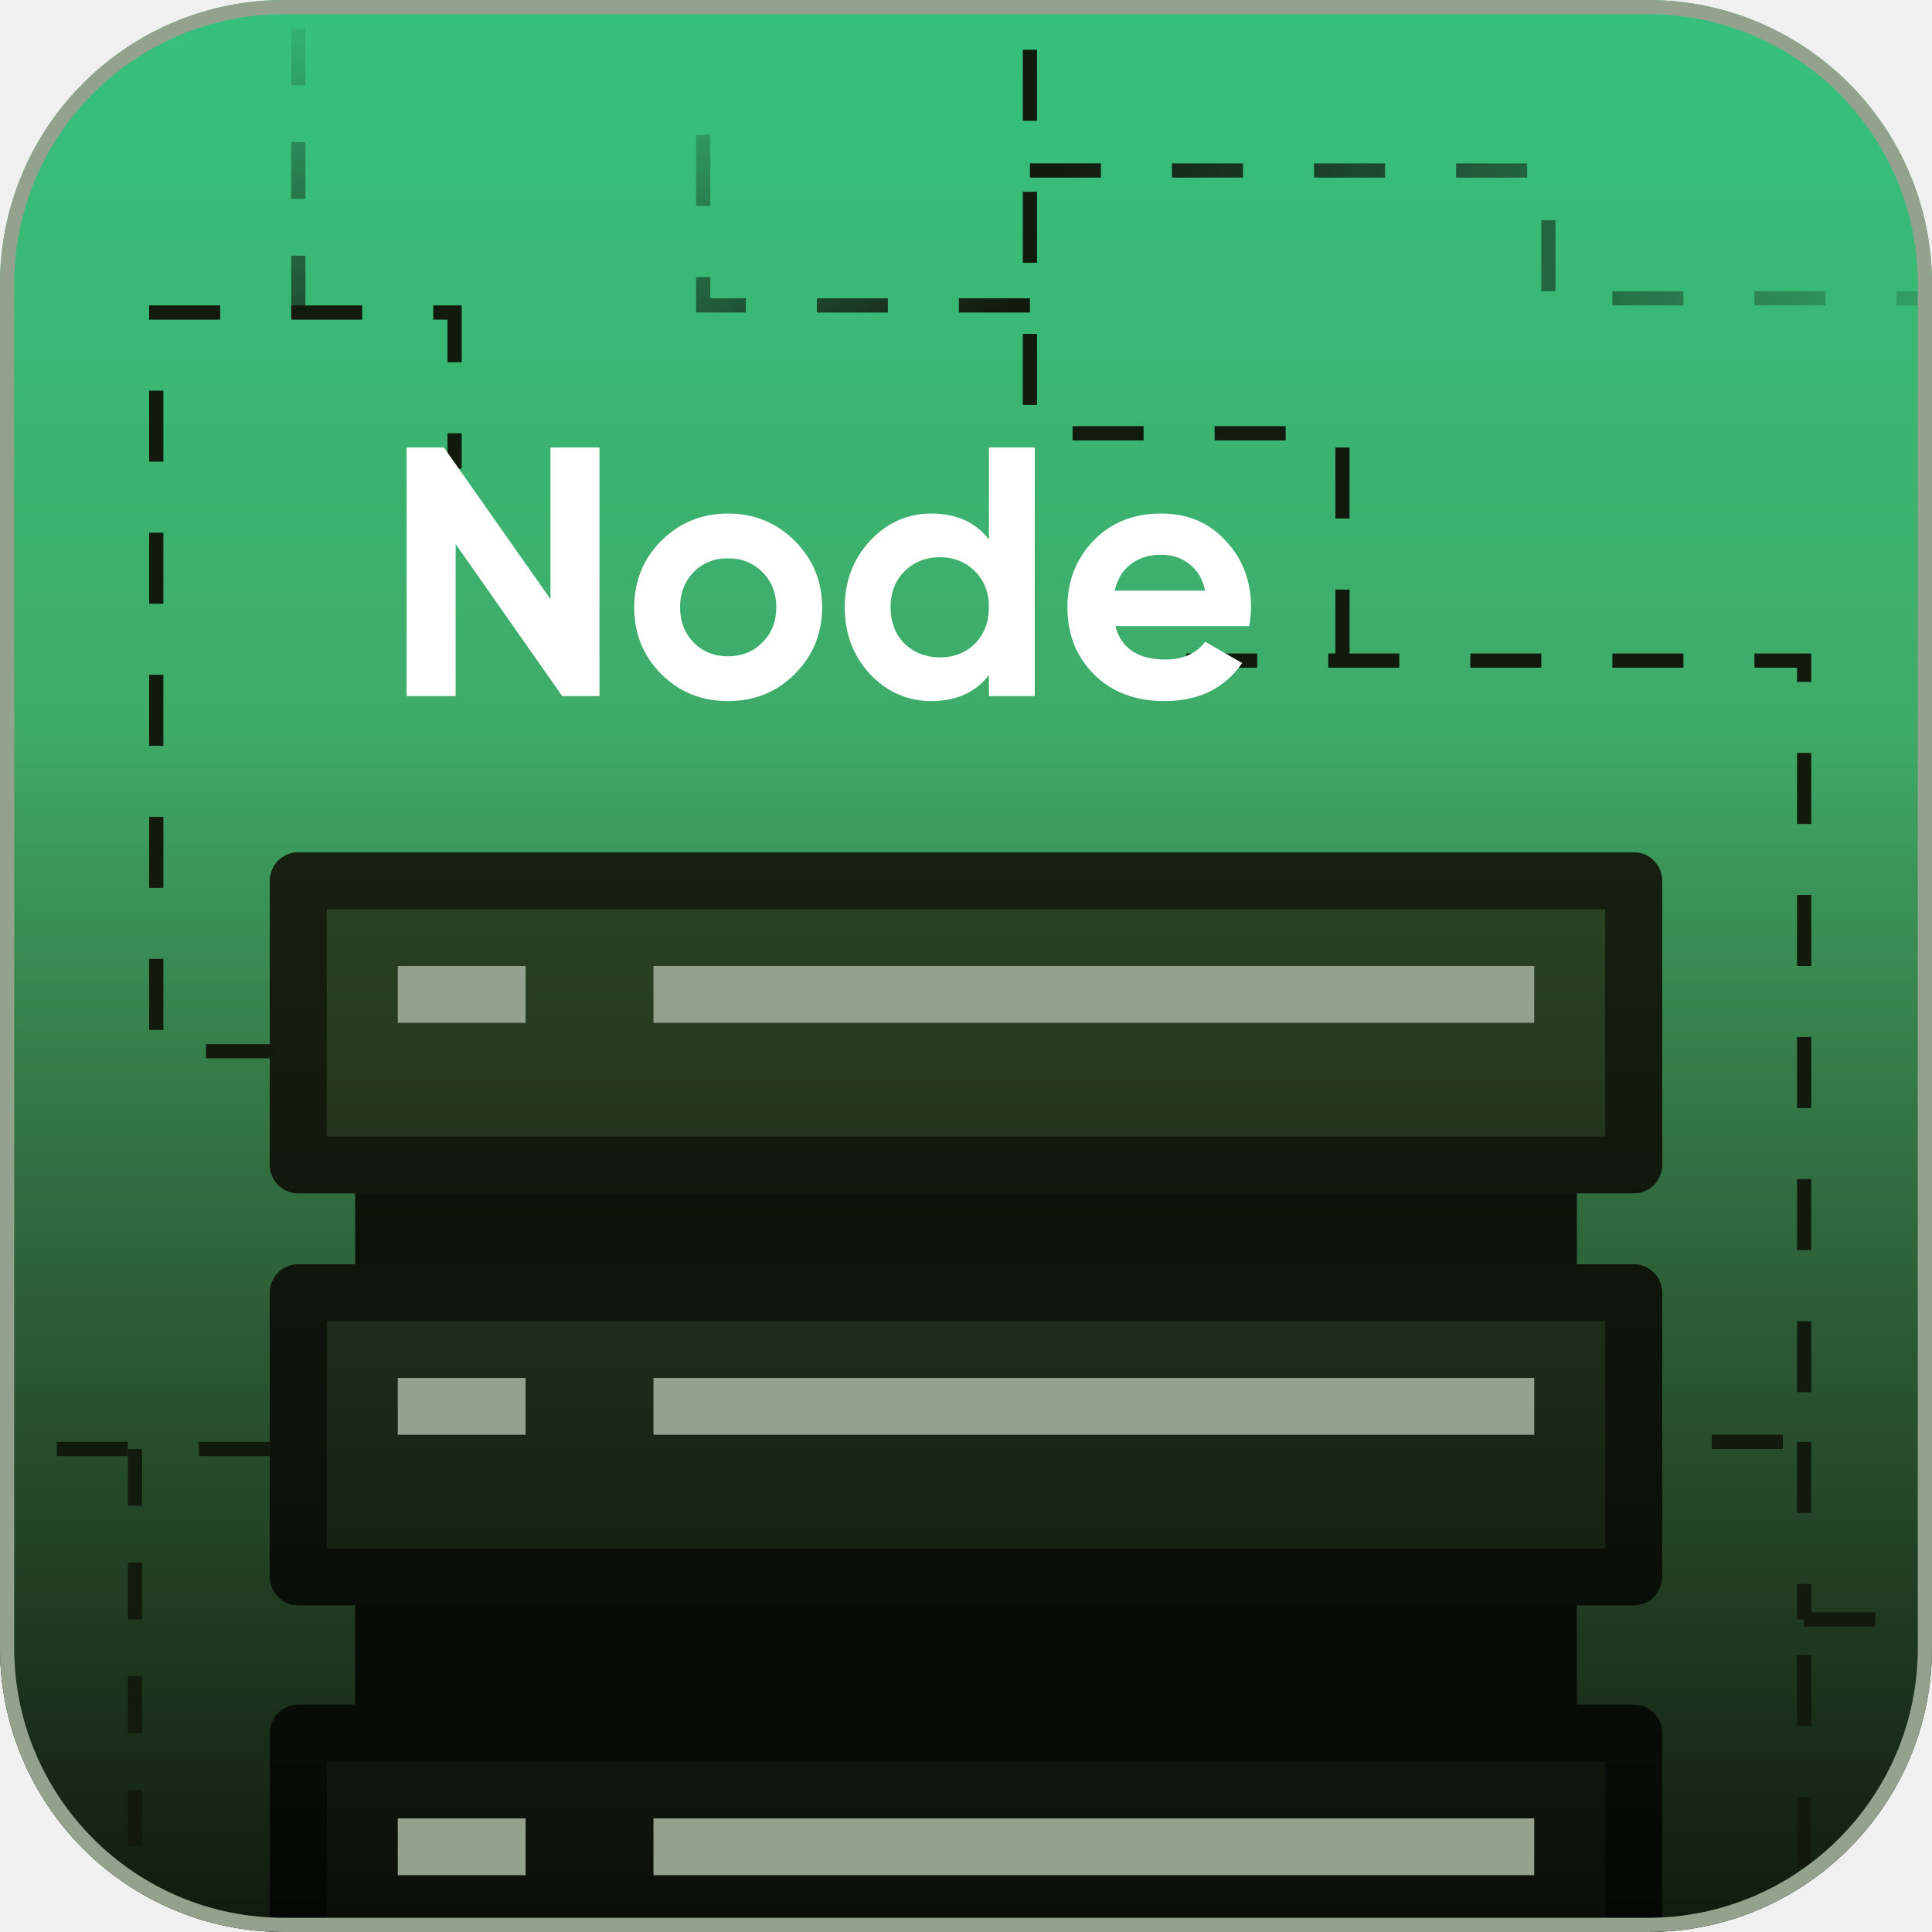
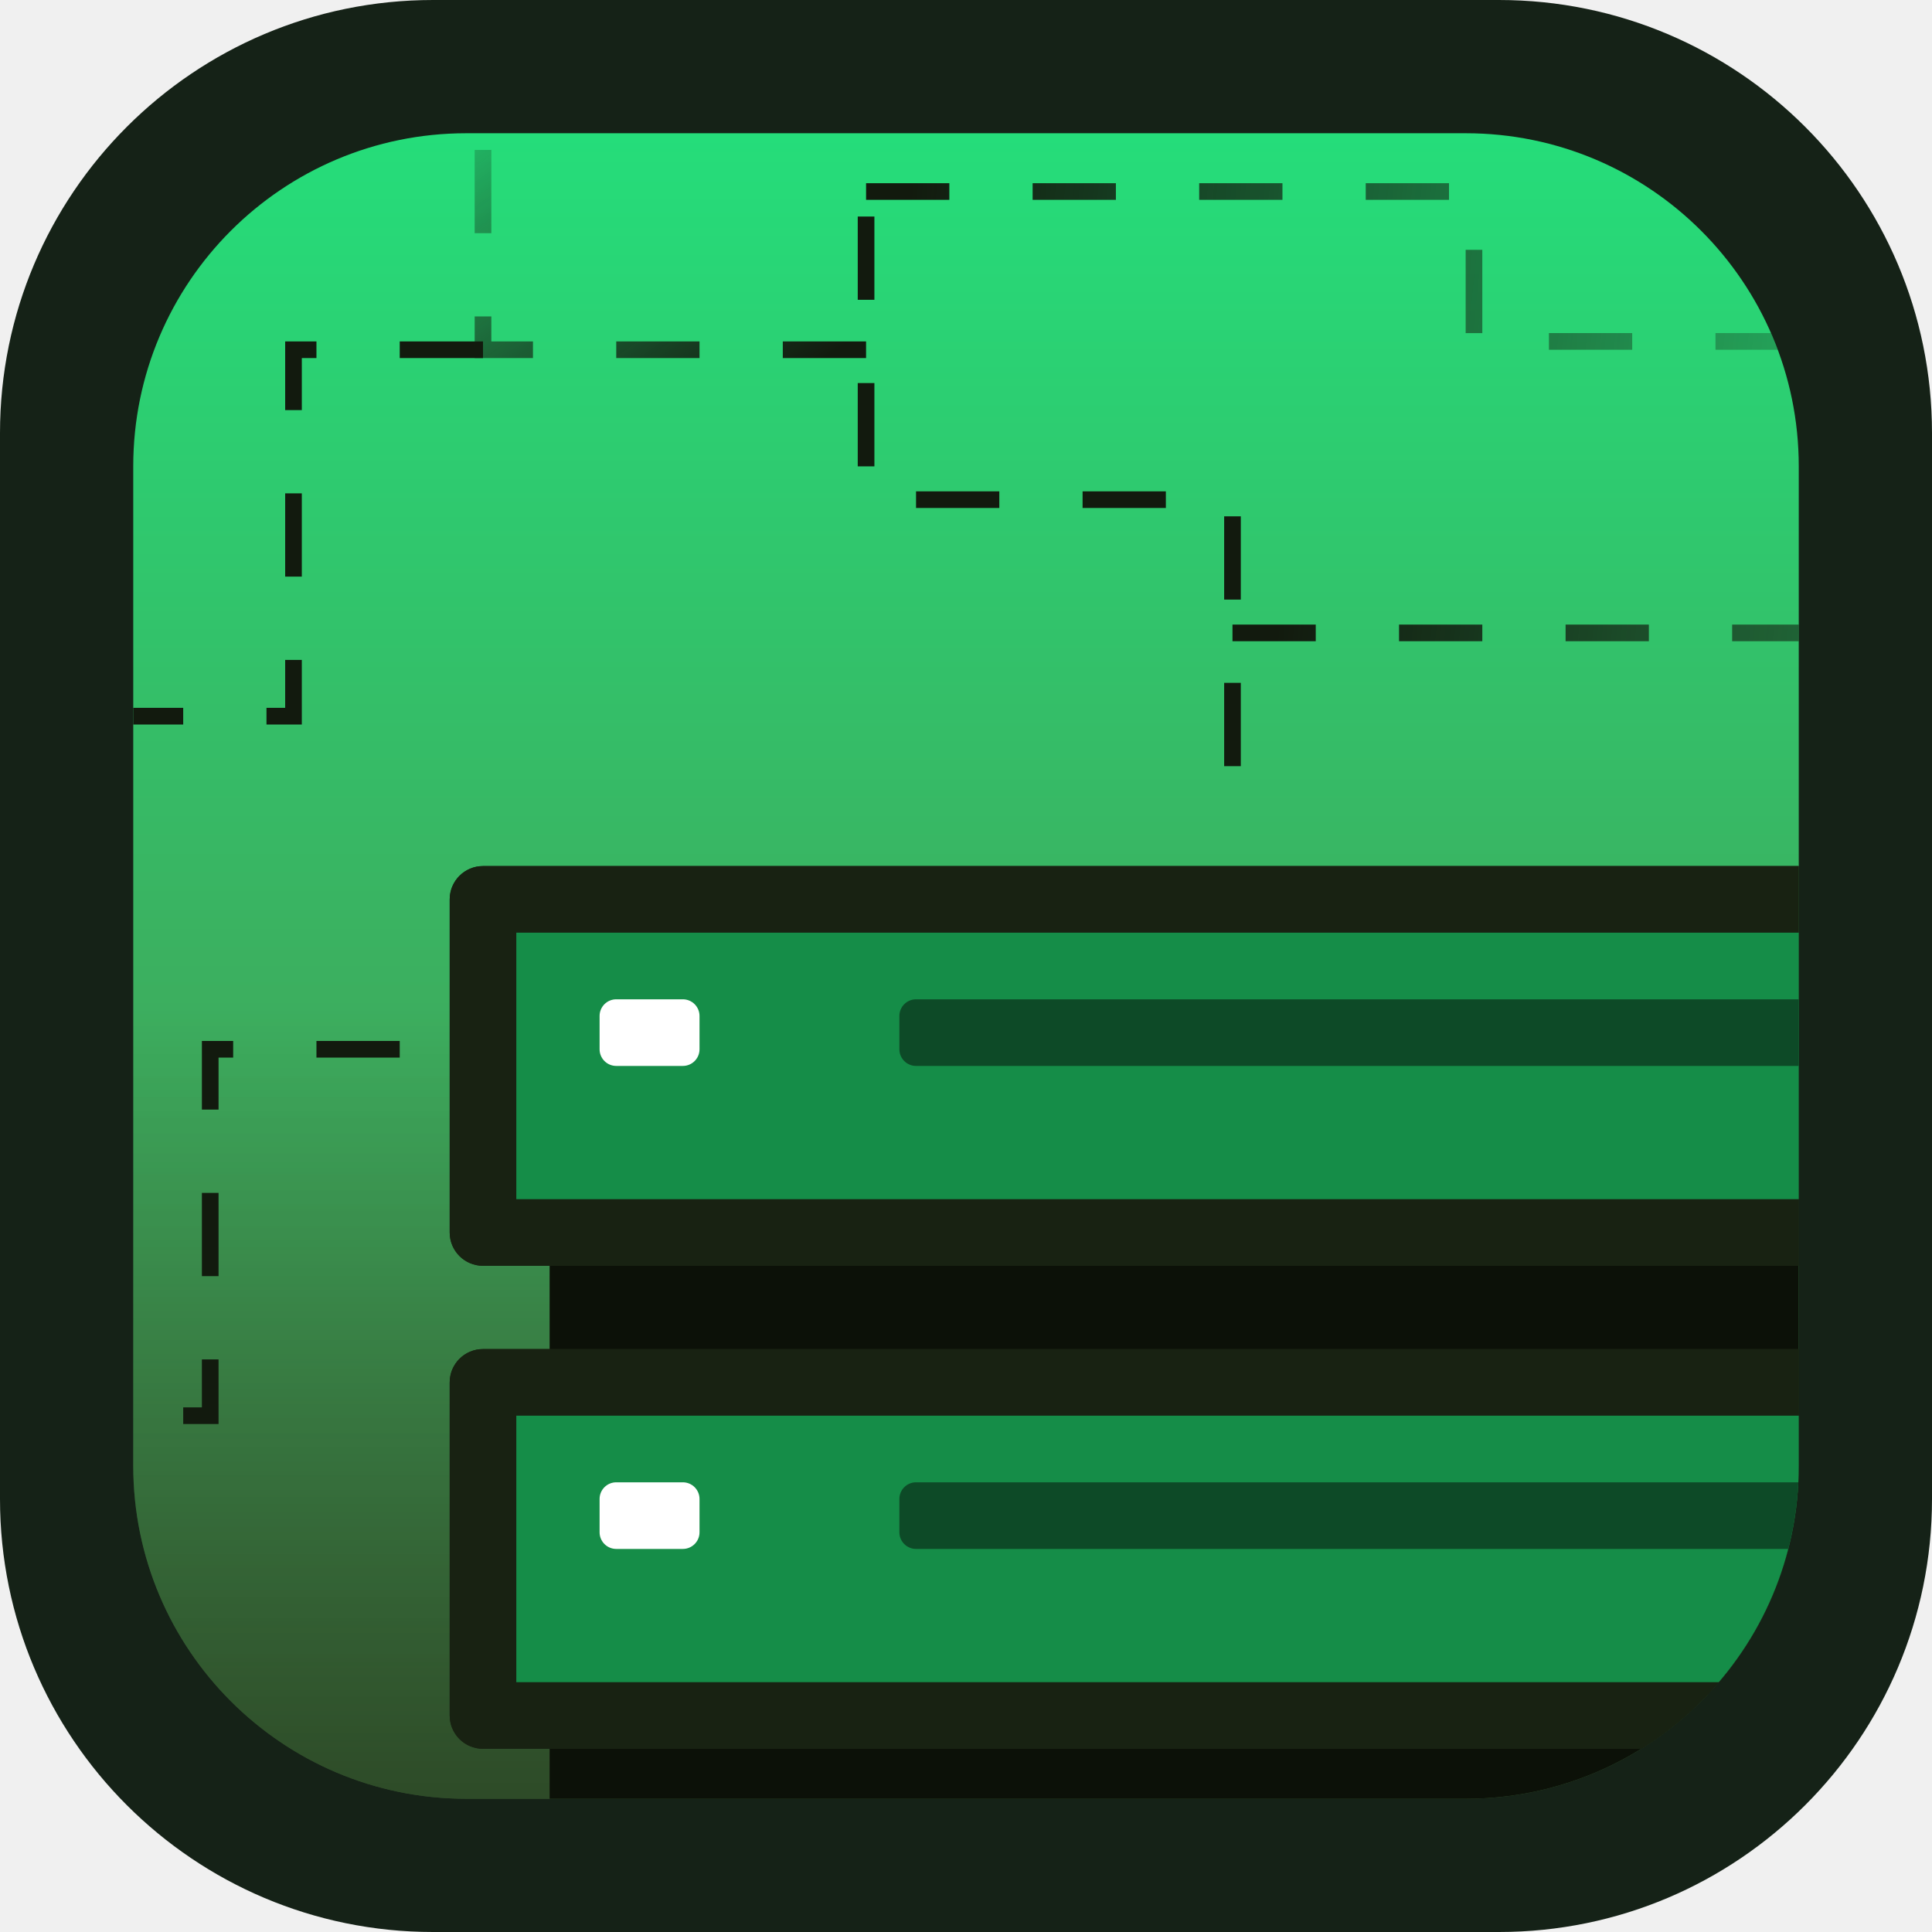
- <svg xmlns="http://www.w3.org/2000/svg" width="136" height="136" viewBox="0 0 136 136" fill="none">
-   <g clip-path="url(#clip0_3328_989)">
-     <rect width="136" height="136" rx="20" fill="url(#paint0_linear_3328_989)" />
-     <rect x="25" y="72" width="86" height="72" rx="2" fill="#131C0E" />
-     <rect x="19" y="120" width="98" height="24" rx="2" fill="#182212" />
-     <rect x="19" y="120" width="98" height="24" rx="2" fill="#182212" />
-     <rect x="19" y="89" width="98" height="24" rx="2" fill="#182212" />
-     <rect x="19" y="89" width="98" height="24" rx="2" fill="#182212" />
-     <rect x="19" y="60" width="98" height="24" rx="2" fill="#182212" />
-     <rect x="19" y="60" width="98" height="24" rx="2" fill="#182212" />
-     <rect x="23" y="64" width="90" height="16" fill="#304A28" />
-     <rect x="23" y="93" width="90" height="16" fill="#304A28" />
-     <rect x="23" y="124" width="90" height="16" fill="#304A28" />
-     <g clip-path="url(#clip1_3328_989)">
-       <rect width="136" height="136" rx="20" fill="url(#paint1_linear_3328_989)" fill-opacity="0.8" />
-       <rect x="28" y="68" width="9" height="4" fill="#94A18D" />
-       <rect x="46" y="68" width="62" height="4" fill="#94A18D" />
-       <rect x="28" y="97" width="9" height="4" fill="#94A18D" />
-       <rect x="46" y="97" width="62" height="4" fill="#94A18D" />
-       <rect x="28" y="128" width="9" height="4" fill="#94A18D" />
-       <rect x="46" y="128" width="62" height="4" fill="#94A18D" />
-       <path d="M19.5 74H11V22H32V33" stroke="#121A0E" stroke-dasharray="5 5" />
-       <path d="M83.5 46.5H127V101.5H119.5" stroke="#121A0E" stroke-dasharray="5 5" />
-       <path d="M94.5 46.5V30.5H72.5V1.5" stroke="#121A0E" stroke-dasharray="5 5" />
-       <path d="M72.5 12H109V21H136.5" stroke="url(#paint2_linear_3328_989)" stroke-dasharray="5 5" />
-       <path d="M19 102H0.5" stroke="#121A0E" stroke-dasharray="5 5" />
-       <path d="M21 22V-1M9.5 102V133.5" stroke="url(#paint3_linear_3328_989)" stroke-dasharray="4 4" />
-       <path d="M127 101.5V114M127 131.5V114M127 114H135.5" stroke="#121A0E" stroke-dasharray="5 5" />
-       <path d="M72.5 21.5H49.5V6" stroke="url(#paint4_linear_3328_989)" stroke-dasharray="5 5" />
+ <svg xmlns="http://www.w3.org/2000/svg" width="116" height="116" viewBox="0 0 116 116" fill="none">
+   <rect width="116" height="116" rx="26" fill="#152217" />
+   <g clip-path="url(#clip0_3775_7280)">
+     <rect x="8" y="8" width="100" height="100" rx="20" fill="url(#paint0_linear_3775_7280)" />
+     <g clip-path="url(#clip1_3775_7280)">
+       <rect x="8" y="8" width="182" height="140" rx="20" fill="url(#paint1_linear_3775_7280)" fill-opacity="0.8" />
+       <path d="M74 46V30H52V1" stroke="#121A0E" stroke-dasharray="5 5" />
+       <path d="M24 63L12.622 63L12.622 85L-8 85" stroke="#121A0E" stroke-dasharray="5 5" />
+       <path d="M29 21L17.622 21L17.622 43L-3 43" stroke="#121A0E" stroke-dasharray="5 5" />
+       <path d="M52 11.5H88.5V20.5H116" stroke="url(#paint2_linear_3775_7280)" stroke-dasharray="5 5" />
+       <path d="M74 38H110.5V47H138" stroke="url(#paint3_linear_3775_7280)" stroke-dasharray="5 5" />
+       <path d="M52 21H29V5.5" stroke="url(#paint4_linear_3775_7280)" stroke-dasharray="5 5" />
+       <rect x="33" y="64" width="86" height="72" rx="2" fill="#0C1108" />
+       <rect x="27" y="81" width="98" height="24" rx="2" fill="#182212" />
+       <rect x="27" y="81" width="98" height="24" rx="2" fill="#182212" />
+       <rect x="27" y="52" width="98" height="24" rx="2" fill="#182212" />
+       <rect x="27" y="52" width="98" height="24" rx="2" fill="#182212" />
+       <rect x="31" y="56" width="90" height="16" fill="#158D48" />
+       <rect x="31" y="85" width="90" height="16" fill="#158D48" />
+       <rect x="36" y="60" width="6" height="4" rx="1" fill="white" />
+       <rect x="54" y="60" width="62" height="4" rx="1" fill="#0D4A27" />
+       <rect x="36" y="89" width="6" height="4" rx="1" fill="white" />
+       <rect x="54" y="89" width="62" height="4" rx="1" fill="#0D4A27" />
    </g>
-     <path d="M38.75 42.175V31.5H42.2V49H39.575L32.075 38.3V49H28.625V31.5H31.25L38.75 42.175ZM55.946 47.45C54.68 48.717 53.113 49.35 51.246 49.35C49.38 49.35 47.813 48.717 46.546 47.45C45.28 46.183 44.646 44.617 44.646 42.75C44.646 40.9 45.28 39.342 46.546 38.075C47.83 36.792 49.396 36.15 51.246 36.15C53.096 36.15 54.663 36.792 55.946 38.075C57.23 39.358 57.871 40.917 57.871 42.75C57.871 44.6 57.23 46.167 55.946 47.45ZM48.821 45.225C49.471 45.875 50.28 46.2 51.246 46.2C52.213 46.2 53.021 45.875 53.671 45.225C54.321 44.575 54.646 43.75 54.646 42.75C54.646 41.75 54.321 40.925 53.671 40.275C53.021 39.625 52.213 39.3 51.246 39.3C50.28 39.3 49.471 39.625 48.821 40.275C48.188 40.942 47.871 41.767 47.871 42.75C47.871 43.733 48.188 44.558 48.821 45.225ZM69.615 37.975V31.5H72.84V49H69.615V47.525C68.665 48.742 67.315 49.35 65.565 49.35C63.882 49.35 62.44 48.717 61.24 47.45C60.057 46.167 59.465 44.6 59.465 42.75C59.465 40.917 60.057 39.358 61.24 38.075C62.44 36.792 63.882 36.15 65.565 36.15C67.315 36.15 68.665 36.758 69.615 37.975ZM63.665 45.3C64.348 45.95 65.182 46.275 66.165 46.275C67.165 46.275 67.99 45.95 68.64 45.3C69.29 44.633 69.615 43.783 69.615 42.75C69.615 41.717 69.29 40.875 68.64 40.225C67.99 39.558 67.165 39.225 66.165 39.225C65.165 39.225 64.332 39.558 63.665 40.225C63.015 40.875 62.69 41.717 62.69 42.75C62.69 43.783 63.015 44.633 63.665 45.3ZM87.939 44.075H78.514C78.931 45.642 80.106 46.425 82.04 46.425C83.273 46.425 84.206 46.008 84.84 45.175L87.439 46.675C86.206 48.458 84.389 49.35 81.99 49.35C79.923 49.35 78.264 48.725 77.014 47.475C75.764 46.225 75.139 44.65 75.139 42.75C75.139 40.883 75.756 39.317 76.99 38.05C78.206 36.783 79.79 36.15 81.74 36.15C83.59 36.15 85.098 36.783 86.264 38.05C87.465 39.317 88.064 40.883 88.064 42.75C88.064 43.1 88.023 43.542 87.939 44.075ZM78.465 41.575H84.84C84.656 40.758 84.281 40.133 83.715 39.7C83.165 39.267 82.506 39.05 81.74 39.05C80.873 39.05 80.156 39.275 79.59 39.725C79.023 40.158 78.648 40.775 78.465 41.575Z" fill="white" />
  </g>
-   <rect x="0.5" y="0.5" width="135" height="135" rx="19.5" stroke="#94A18D" />
  <defs>
-     <linearGradient id="paint0_linear_3328_989" x1="68" y1="0" x2="68" y2="136" gradientUnits="userSpaceOnUse">
-       <stop stop-color="#35C27E" />
+     <linearGradient id="paint0_linear_3775_7280" x1="58" y1="8" x2="58" y2="108" gradientUnits="userSpaceOnUse">
+       <stop stop-color="#25DD7A" />
      <stop offset="1" stop-color="#518446" />
    </linearGradient>
-     <linearGradient id="paint1_linear_3328_989" x1="68" y1="136" x2="68" y2="51" gradientUnits="userSpaceOnUse">
+     <linearGradient id="paint1_linear_3775_7280" x1="99" y1="148" x2="99" y2="60.5" gradientUnits="userSpaceOnUse">
      <stop />
      <stop offset="1" stop-opacity="0" />
    </linearGradient>
-     <linearGradient id="paint2_linear_3328_989" x1="75" y1="13.5" x2="147" y2="21" gradientUnits="userSpaceOnUse">
+     <linearGradient id="paint2_linear_3775_7280" x1="54.5" y1="13" x2="126.5" y2="20.5" gradientUnits="userSpaceOnUse">
      <stop stop-color="#121A0E" />
      <stop offset="1" stop-color="#121A0E" stop-opacity="0" />
    </linearGradient>
-     <linearGradient id="paint3_linear_3328_989" x1="24" y1="33.5" x2="21" y2="-1" gradientUnits="userSpaceOnUse">
+     <linearGradient id="paint3_linear_3775_7280" x1="76.5" y1="39.5" x2="148.5" y2="47" gradientUnits="userSpaceOnUse">
      <stop stop-color="#121A0E" />
      <stop offset="1" stop-color="#121A0E" stop-opacity="0" />
    </linearGradient>
-     <linearGradient id="paint4_linear_3328_989" x1="70" y1="22" x2="54" y2="-1.5" gradientUnits="userSpaceOnUse">
+     <linearGradient id="paint4_linear_3775_7280" x1="49.5" y1="21.5" x2="33.5" y2="-2" gradientUnits="userSpaceOnUse">
      <stop stop-color="#121A0E" />
      <stop offset="1" stop-color="#121A0E" stop-opacity="0" />
    </linearGradient>
-     <clipPath id="clip0_3328_989">
-       <rect width="136" height="136" rx="20" fill="white" />
+     <clipPath id="clip0_3775_7280">
+       <rect x="8" y="8" width="100" height="100" rx="20" fill="white" />
    </clipPath>
-     <clipPath id="clip1_3328_989">
-       <rect width="136" height="136" rx="20" fill="white" />
+     <clipPath id="clip1_3775_7280">
+       <rect x="8" y="8" width="182" height="140" rx="20" fill="white" />
    </clipPath>
  </defs>
</svg>
